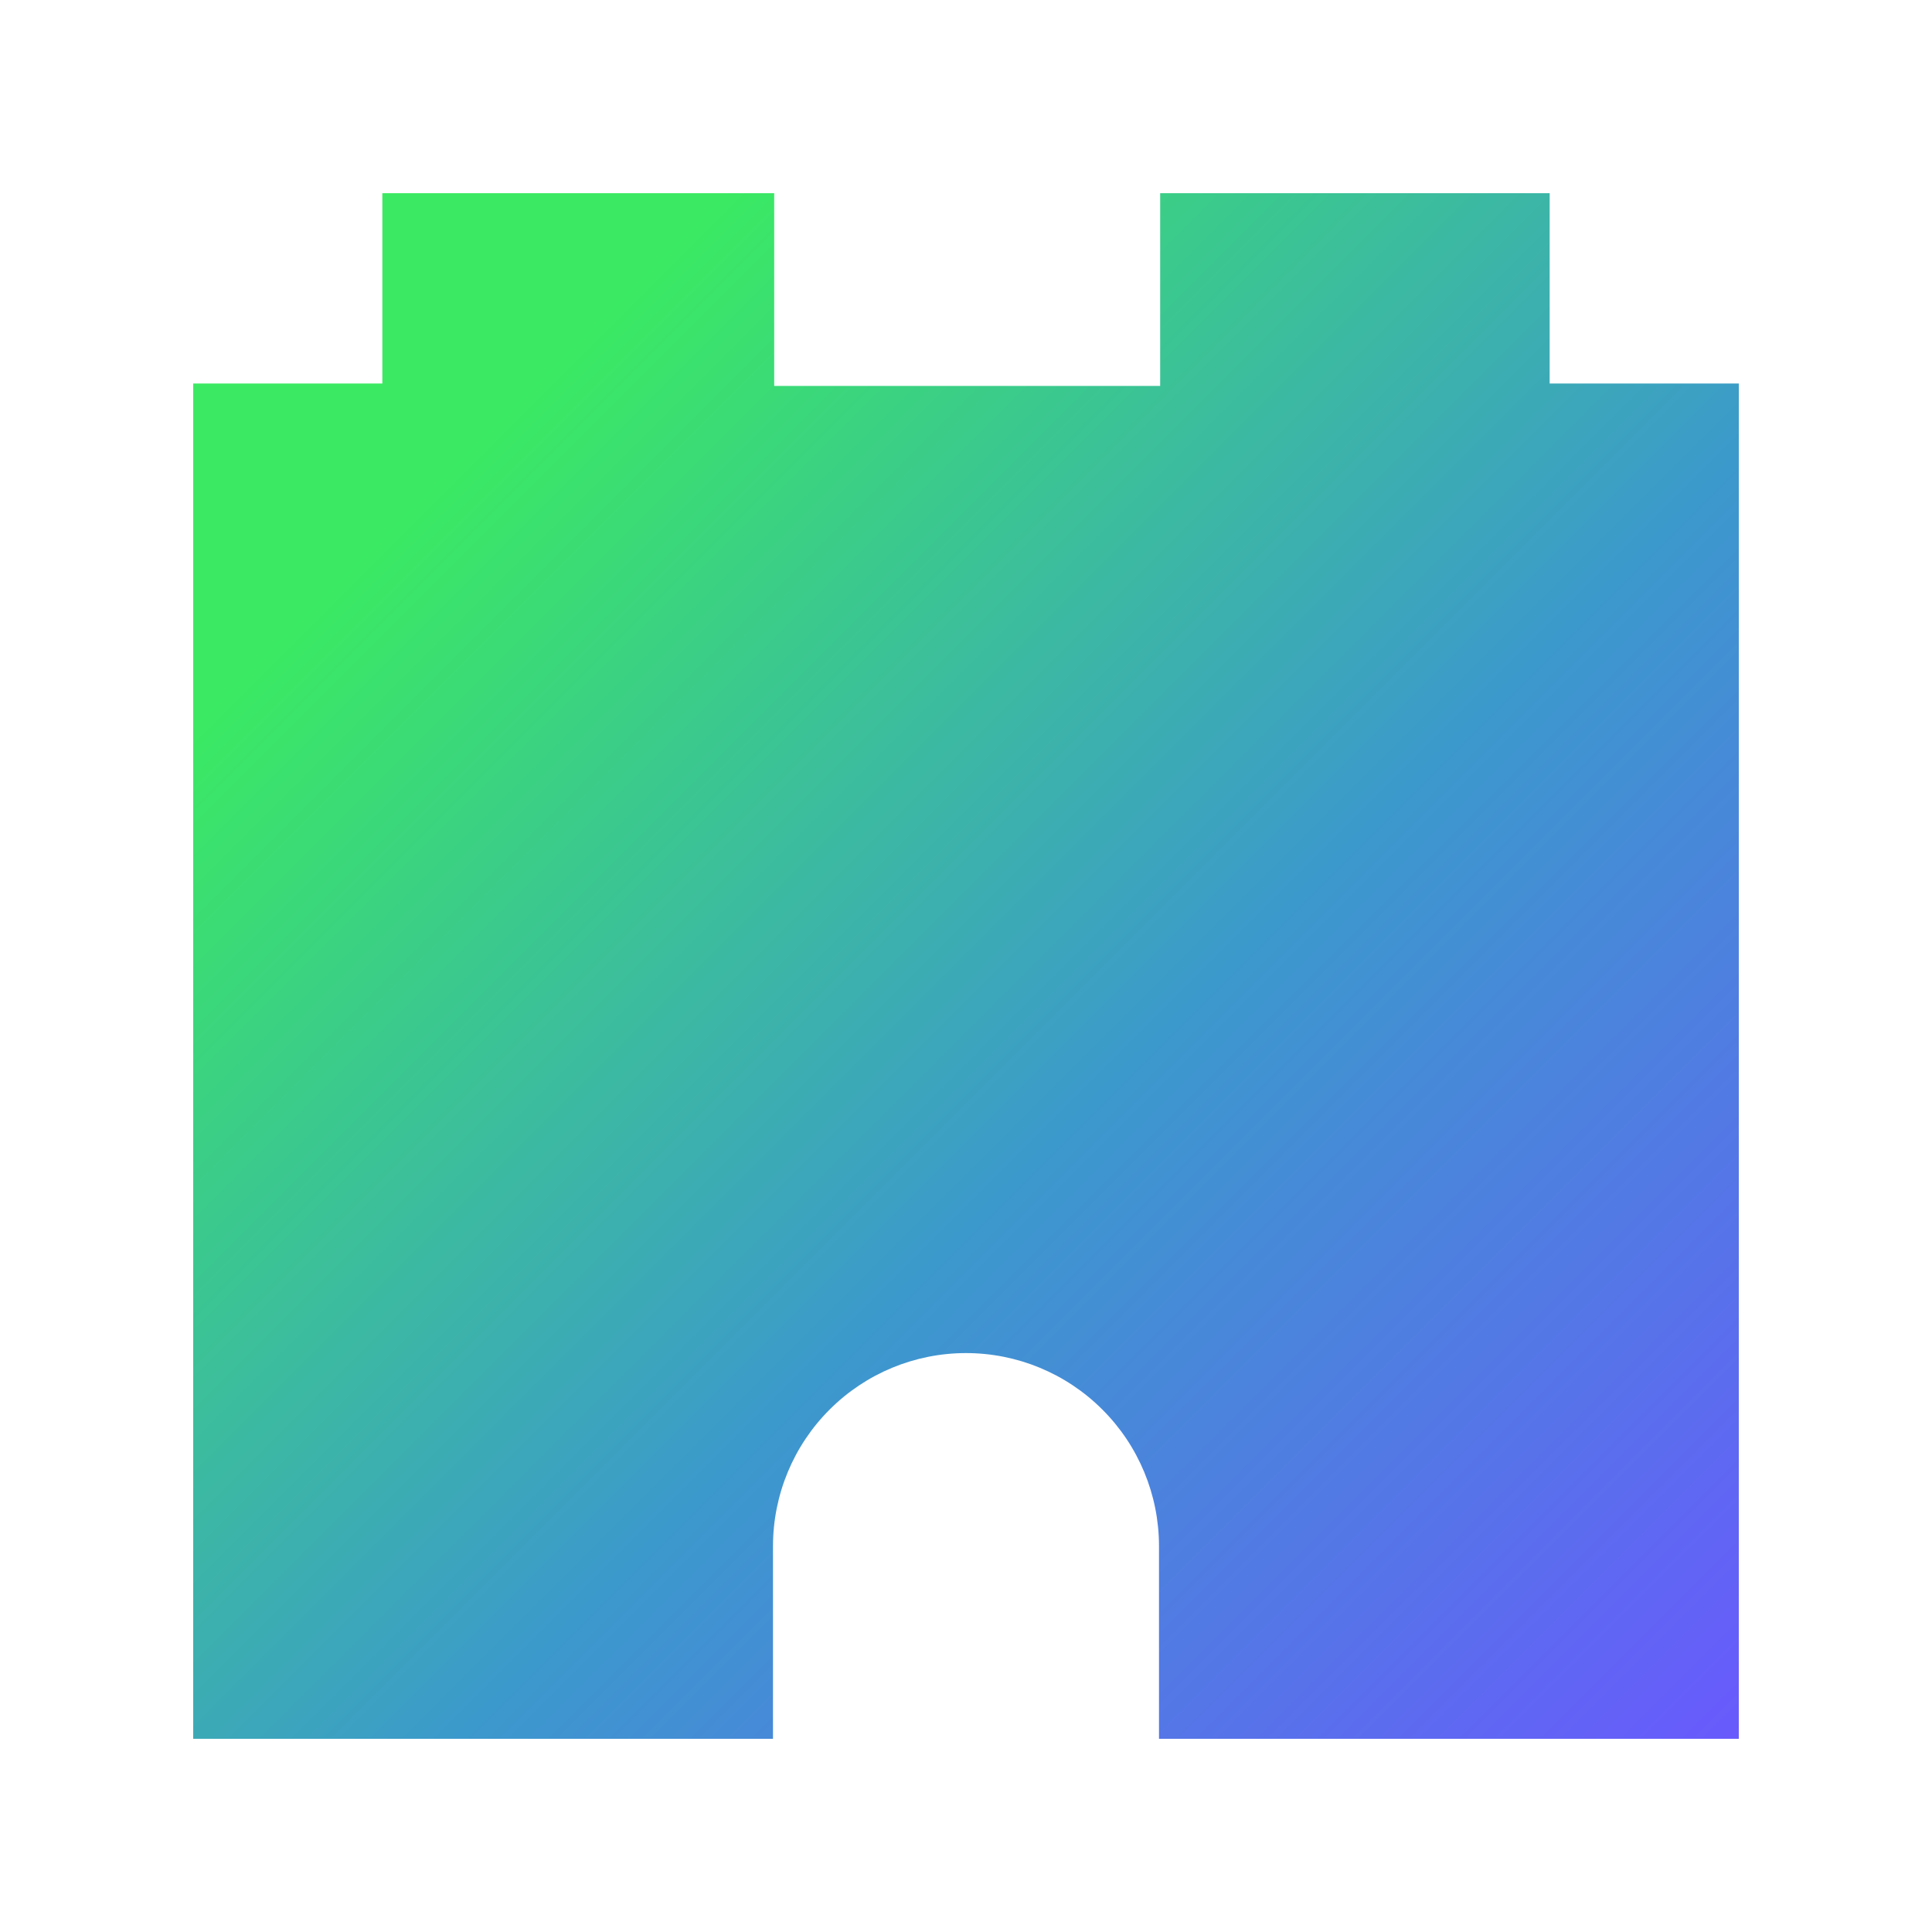
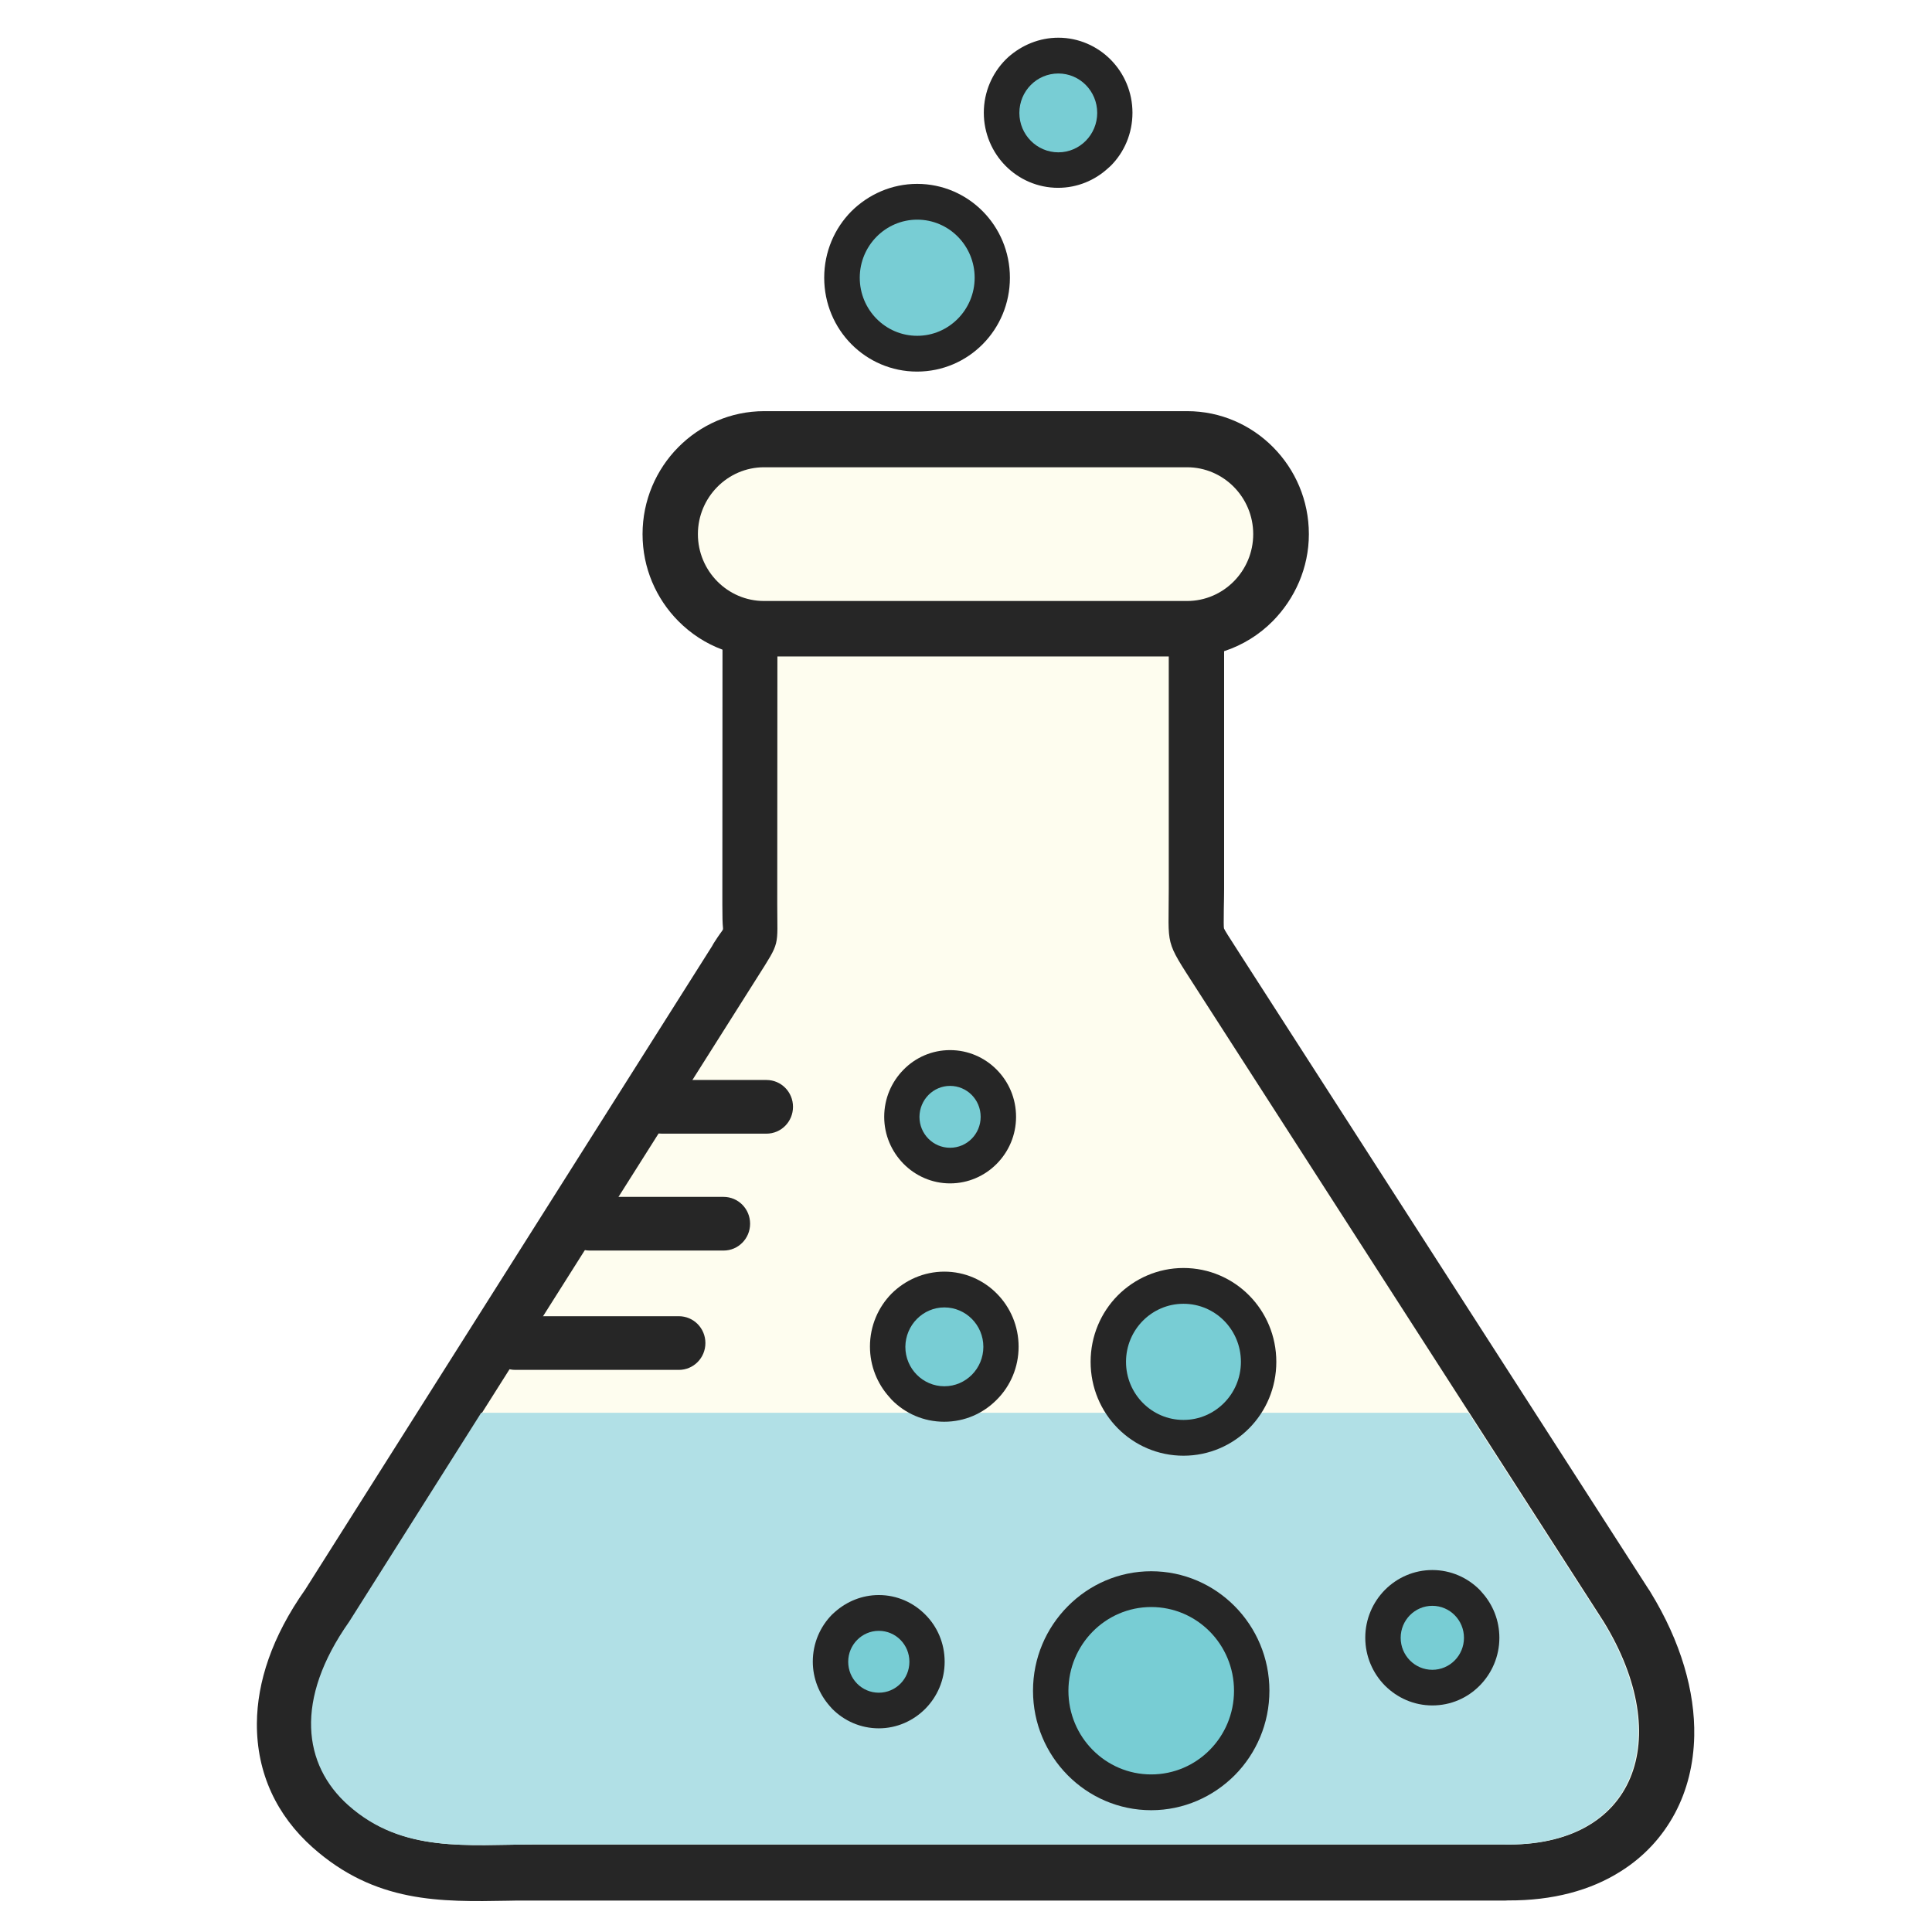
<svg xmlns="http://www.w3.org/2000/svg" width="40" height="40" viewBox="0 0 40 40" fill="none">
-   <path d="M32.084 7.94V4H24.02V7.99H16.029V4H7.916V7.94H4V36H16.004V32.005C16.006 30.946 16.427 29.931 17.177 29.183C17.926 28.434 18.941 28.014 20 28.014C21.059 28.014 22.074 28.434 22.823 29.183C23.573 29.931 23.994 30.946 23.996 32.005V36H36V7.94H32.084Z" fill="url(#paint0_linear)" />
-   <defs>
-     <linearGradient id="paint0_linear" x1="2.942" y1="4.9" x2="37.777" y2="39.734" gradientUnits="userSpaceOnUse">
-       <stop offset="0.159" stop-color="#3BEA62" />
-       <stop offset="0.54" stop-color="#3C99CC" />
-       <stop offset="0.937" stop-color="#6B57FF" />
-     </linearGradient>
-   </defs>
+   <defs id="defs214" />
+   <style type="text/css" id="style161">
+          .st0{fill-rule:evenodd;clip-rule:evenodd;fill:#78CDD4;}	.st1{fill-rule:evenodd;clip-rule:evenodd;fill:#B1E0E6;}	.st2{fill:#262626;}	.st3{fill-rule:evenodd;clip-rule:evenodd;fill:#FEFDEF;}
+     </style>
+   <g id="g209" transform="matrix(0.3105691,0,0,0.3139245,5.315411,0.7806859)">
+     <path class="st2" d="m 64.49,40.46 v 15.68 c 0,0.79 -0.01,0.42 -0.02,1.34 v 0.01 c -0.01,0.76 -0.01,1.17 0.01,1.25 0.03,0.1 0.33,0.56 0.98,1.56 l 27.31,42 c 0.05,0.07 0.11,0.15 0.15,0.23 2.02,3.26 2.97,6.54 2.91,9.48 -0.04,1.86 -0.47,3.57 -1.28,5.08 -0.84,1.56 -2.06,2.88 -3.65,3.86 -1.97,1.23 -4.49,1.92 -7.51,1.9 -0.09,0.01 -0.18,0.01 -0.27,0.01 h -64.6 c -1.34,0 -1.54,0 -1.76,0.01 -4.52,0.08 -8.86,0.16 -13.04,-3.52 -2.36,-2.08 -3.73,-4.86 -3.71,-8.18 0.02,-2.72 1,-5.71 3.22,-8.82 L 30.35,59.92 c 0.04,-0.07 0.08,-0.14 0.12,-0.21 0.43,-0.67 0.58,-0.81 0.61,-0.9 0.02,-0.08 -0.02,-0.18 -0.03,-0.67 0,-0.27 -0.01,-0.58 -0.01,-0.98 l 0.01,-16.8 C 29.93,39.95 28.93,39.3 28.1,38.47 26.63,37 25.72,34.98 25.72,32.74 c 0,-2.23 0.91,-4.26 2.38,-5.73 1.47,-1.47 3.49,-2.38 5.73,-2.38 h 28.2 c 2.23,0 4.26,0.91 5.73,2.38 1.47,1.47 2.38,3.49 2.38,5.73 0,2.24 -0.94,4.26 -2.4,5.73 -0.9,0.9 -2.01,1.59 -3.25,1.99 z" id="path163" />
+     <path class="st3" d="M 60.8,40.81 H 34.71 L 34.7,57.16 c 0,2.85 0.22,2.39 -1.31,4.78 L 6.21,104.47 c -3.67,5.15 -3.07,9.45 -0.06,12.1 3.61,3.18 7.93,2.59 12.37,2.59 h 64.59 c 8.86,0.2 11.46,-7 6.68,-14.7 L 62.62,62.68 C 60.49,59.4 60.8,60.05 60.8,56.14 Z" id="path165" />
+     <path class="st1" d="m 14.97,90.68 -8.81,13.79 c -3.67,5.15 -3.07,9.45 -0.06,12.1 3.61,3.18 7.93,2.59 12.37,2.59 h 64.59 c 8.86,0.2 11.46,-7 6.68,-14.7 L 80.78,90.69 H 14.97 Z" id="path167" />
+     <path class="st2" d="m 27.01,72.28 c -0.98,0 -1.77,-0.79 -1.77,-1.77 0,-0.98 0.79,-1.77 1.77,-1.77 h 6.97 c 0.98,0 1.77,0.79 1.77,1.77 0,0.98 -0.79,1.77 -1.77,1.77 z" id="path169" />
+     <path class="st2" d="m 22.2,79.99 c -0.98,0 -1.77,-0.79 -1.77,-1.77 0,-0.98 0.79,-1.77 1.77,-1.77 h 8.92 c 0.98,0 1.77,0.79 1.77,1.77 0,0.98 -0.79,1.77 -1.77,1.77 z" id="path171" />
+     <path class="st2" d="m 17.24,87.86 c -0.98,0 -1.77,-0.79 -1.77,-1.77 0,-0.98 0.79,-1.77 1.77,-1.77 h 10.9 c 0.98,0 1.77,0.79 1.77,1.77 0,0.98 -0.79,1.77 -1.77,1.77 z" id="path173" />
+     <path class="st2" d="m 59.63,101.14 c 2.17,0 4.14,0.88 5.57,2.31 1.43,1.43 2.31,3.4 2.31,5.57 0,2.17 -0.88,4.14 -2.31,5.57 -1.43,1.42 -3.4,2.31 -5.57,2.31 -2.17,0 -4.14,-0.88 -5.57,-2.31 -1.43,-1.43 -2.31,-3.4 -2.31,-5.57 0,-2.17 0.88,-4.13 2.31,-5.56 l 0.01,-0.01 c 1.43,-1.43 3.4,-2.31 5.56,-2.31 z" id="path175" />
+     <path class="st0" d="m 59.63,103.5 c 3.05,0 5.52,2.47 5.52,5.52 0,3.05 -2.47,5.52 -5.52,5.52 -3.05,0 -5.52,-2.47 -5.52,-5.52 0.01,-3.05 2.48,-5.52 5.52,-5.52 z" id="path177" />
+     <path class="st2" d="m 78.37,101.06 c 1.23,0 2.35,0.5 3.16,1.31 0.06,0.06 0.12,0.13 0.17,0.19 0.71,0.79 1.14,1.83 1.14,2.97 0,1.22 -0.5,2.34 -1.31,3.15 l -0.01,0.01 c -0.81,0.81 -1.92,1.3 -3.15,1.3 -1.23,0 -2.34,-0.5 -3.16,-1.31 v 0 c -0.81,-0.81 -1.31,-1.93 -1.31,-3.16 0,-1.22 0.5,-2.34 1.31,-3.15 l 0.01,-0.01 c 0.81,-0.8 1.92,-1.3 3.15,-1.3 z" id="path179" />
+     <path class="st0" d="m 78.37,103.42 c 1.17,0 2.11,0.95 2.11,2.11 0,1.16 -0.94,2.11 -2.11,2.11 -1.17,0 -2.11,-0.95 -2.11,-2.11 0,-1.16 0.94,-2.11 2.11,-2.11 z" id="path181" />
+     <path class="st2" d="m 61.78,81.14 c 1.71,0 3.26,0.69 4.38,1.81 1.12,1.12 1.81,2.67 1.81,4.38 0,1.71 -0.69,3.26 -1.81,4.38 -1.12,1.12 -2.67,1.81 -4.38,1.81 -1.71,0 -3.26,-0.69 -4.38,-1.81 -1.12,-1.12 -1.81,-2.67 -1.81,-4.38 0,-1.71 0.69,-3.26 1.81,-4.38 1.12,-1.11 2.67,-1.81 4.38,-1.81 z" id="path183" />
+     <path class="st0" d="m 61.78,83.5 c 2.12,0 3.83,1.71 3.83,3.83 0,2.12 -1.72,3.83 -3.83,3.83 -2.12,0 -3.83,-1.72 -3.83,-3.83 0,-2.11 1.71,-3.83 3.83,-3.83 z" id="path185" />
+     <path class="st2" d="m 41.47,102.71 c 1.21,0 2.3,0.49 3.1,1.29 v 0 c 0.8,0.79 1.29,1.89 1.29,3.11 0,1.2 -0.49,2.3 -1.29,3.1 l -0.01,0.01 c -0.8,0.79 -1.89,1.28 -3.09,1.28 -1.21,0 -2.31,-0.49 -3.11,-1.29 -0.06,-0.06 -0.12,-0.13 -0.17,-0.19 -0.69,-0.78 -1.12,-1.8 -1.12,-2.92 0,-1.21 0.49,-2.31 1.29,-3.11 0.06,-0.06 0.13,-0.12 0.19,-0.17 0.79,-0.69 1.81,-1.11 2.92,-1.11 z" id="path187" />
+     <path class="st0" d="m 41.47,105.07 c 1.13,0 2.04,0.91 2.04,2.04 0,1.13 -0.91,2.04 -2.04,2.04 -1.13,0 -2.04,-0.91 -2.04,-2.04 0,-1.13 0.92,-2.04 2.04,-2.04 z" id="path189" />
+     <path class="st2" d="m 46.22,66.77 c 1.21,0 2.31,0.49 3.11,1.29 0.8,0.8 1.29,1.89 1.29,3.11 0,1.21 -0.49,2.3 -1.29,3.1 v 0 c -0.8,0.8 -1.9,1.29 -3.11,1.29 -1.2,0 -2.3,-0.49 -3.1,-1.29 l -0.01,-0.01 c -0.79,-0.8 -1.28,-1.89 -1.28,-3.09 0,-1.21 0.49,-2.31 1.29,-3.11 0.79,-0.8 1.89,-1.29 3.1,-1.29 z" id="path191" />
+     <path class="st0" d="m 46.22,69.13 c 1.13,0 2.04,0.91 2.04,2.04 0,1.13 -0.91,2.04 -2.04,2.04 -1.13,0 -2.04,-0.91 -2.04,-2.04 0.01,-1.13 0.92,-2.04 2.04,-2.04 z" id="path193" />
+     <path class="st2" d="m 45.84,81.38 c 1.36,0 2.6,0.55 3.5,1.45 v 0 0 c 0.9,0.9 1.45,2.14 1.45,3.5 0,1.36 -0.55,2.6 -1.45,3.49 l -0.01,0.01 c -0.9,0.9 -2.13,1.45 -3.5,1.45 -1.37,0 -2.61,-0.55 -3.5,-1.45 -0.06,-0.06 -0.11,-0.12 -0.16,-0.18 -0.8,-0.88 -1.29,-2.05 -1.29,-3.33 0,-1.37 0.56,-2.61 1.45,-3.5 0.9,-0.88 2.14,-1.44 3.51,-1.44 z" id="path195" />
+     <path class="st0" d="m 45.84,83.74 c 1.43,0 2.6,1.16 2.6,2.6 0,1.43 -1.16,2.6 -2.6,2.6 -1.43,0 -2.6,-1.16 -2.6,-2.6 0.01,-1.43 1.17,-2.6 2.6,-2.6 z" id="path197" />
+     <path class="st2" d="m 44.03,9.64 c 1.7,0 3.25,0.69 4.37,1.81 v 0 0 c 1.12,1.12 1.81,2.67 1.81,4.38 0,1.71 -0.69,3.26 -1.81,4.38 -1.12,1.12 -2.67,1.81 -4.38,1.81 -1.71,0 -3.26,-0.69 -4.38,-1.81 -1.12,-1.12 -1.81,-2.67 -1.81,-4.38 0,-1.71 0.69,-3.26 1.81,-4.38 1.14,-1.12 2.69,-1.81 4.39,-1.81 z" id="path199" />
+     <path class="st0" d="m 44.03,12 c 2.12,0 3.83,1.72 3.83,3.83 0,2.11 -1.72,3.83 -3.83,3.83 -2.12,0 -3.83,-1.72 -3.83,-3.83 0,-2.11 1.72,-3.83 3.83,-3.83 z" id="path201" />
+     <path class="st2" d="m 53.44,0 c 1.36,0 2.6,0.56 3.49,1.45 v 0 0 c 0.9,0.9 1.45,2.14 1.45,3.5 0,1.37 -0.55,2.61 -1.45,3.5 -0.06,0.06 -0.12,0.11 -0.18,0.16 -0.88,0.8 -2.05,1.29 -3.33,1.29 -1.37,0 -2.61,-0.56 -3.5,-1.45 -0.89,-0.89 -1.45,-2.14 -1.45,-3.5 0,-1.37 0.56,-2.61 1.45,-3.5 C 49.98,1.39 50.04,1.34 50.1,1.28 51,0.49 52.17,0 53.44,0 Z" id="path203" />
+     <path class="st0" d="m 53.44,2.36 c 1.43,0 2.59,1.16 2.59,2.6 0,1.43 -1.16,2.6 -2.59,2.6 -1.43,0 -2.6,-1.16 -2.6,-2.6 0,-1.44 1.16,-2.6 2.6,-2.6 z" id="path205" />
+     <path class="st3" d="m 33.82,28.33 h 28.2 c 2.43,0 4.41,1.98 4.41,4.41 v 0 c 0,2.43 -1.98,4.41 -4.41,4.41 h -28.2 c -2.43,0 -4.41,-1.98 -4.41,-4.41 v 0 c 0,-2.42 1.98,-4.41 4.41,-4.41 z" id="path207" />
+   </g>
</svg>
